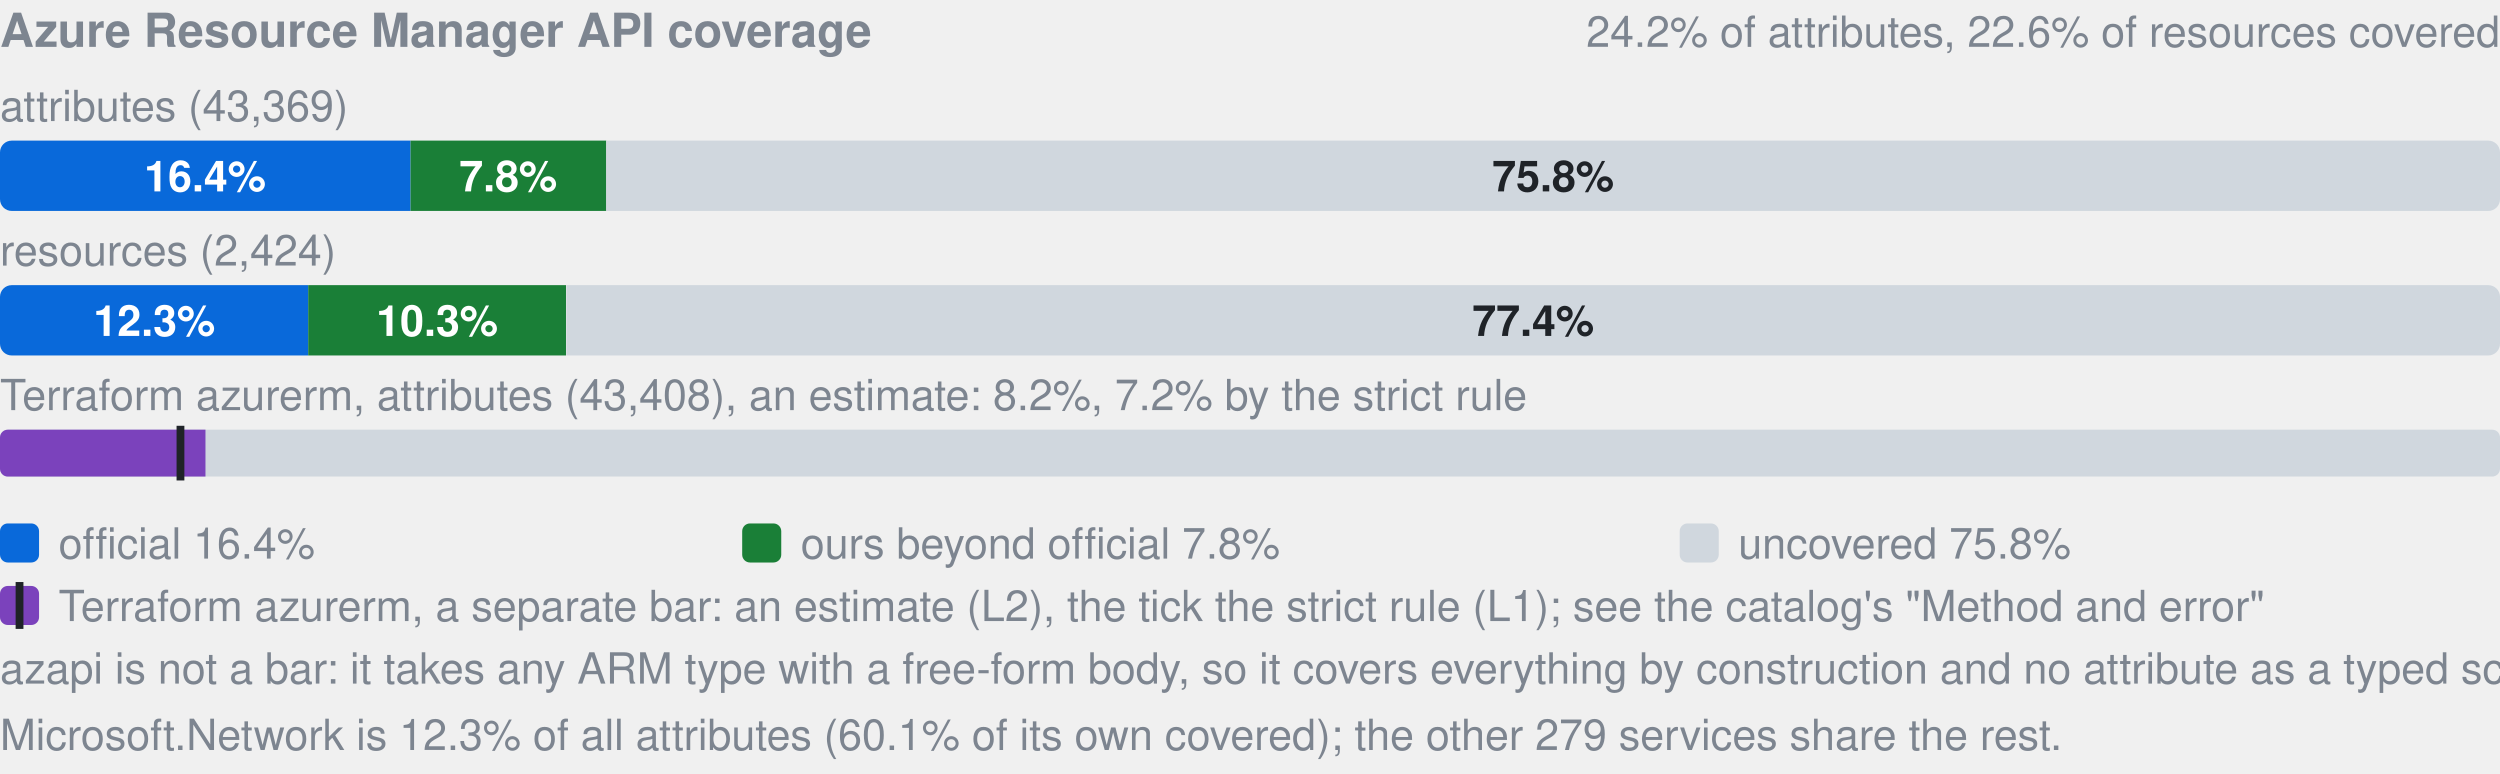
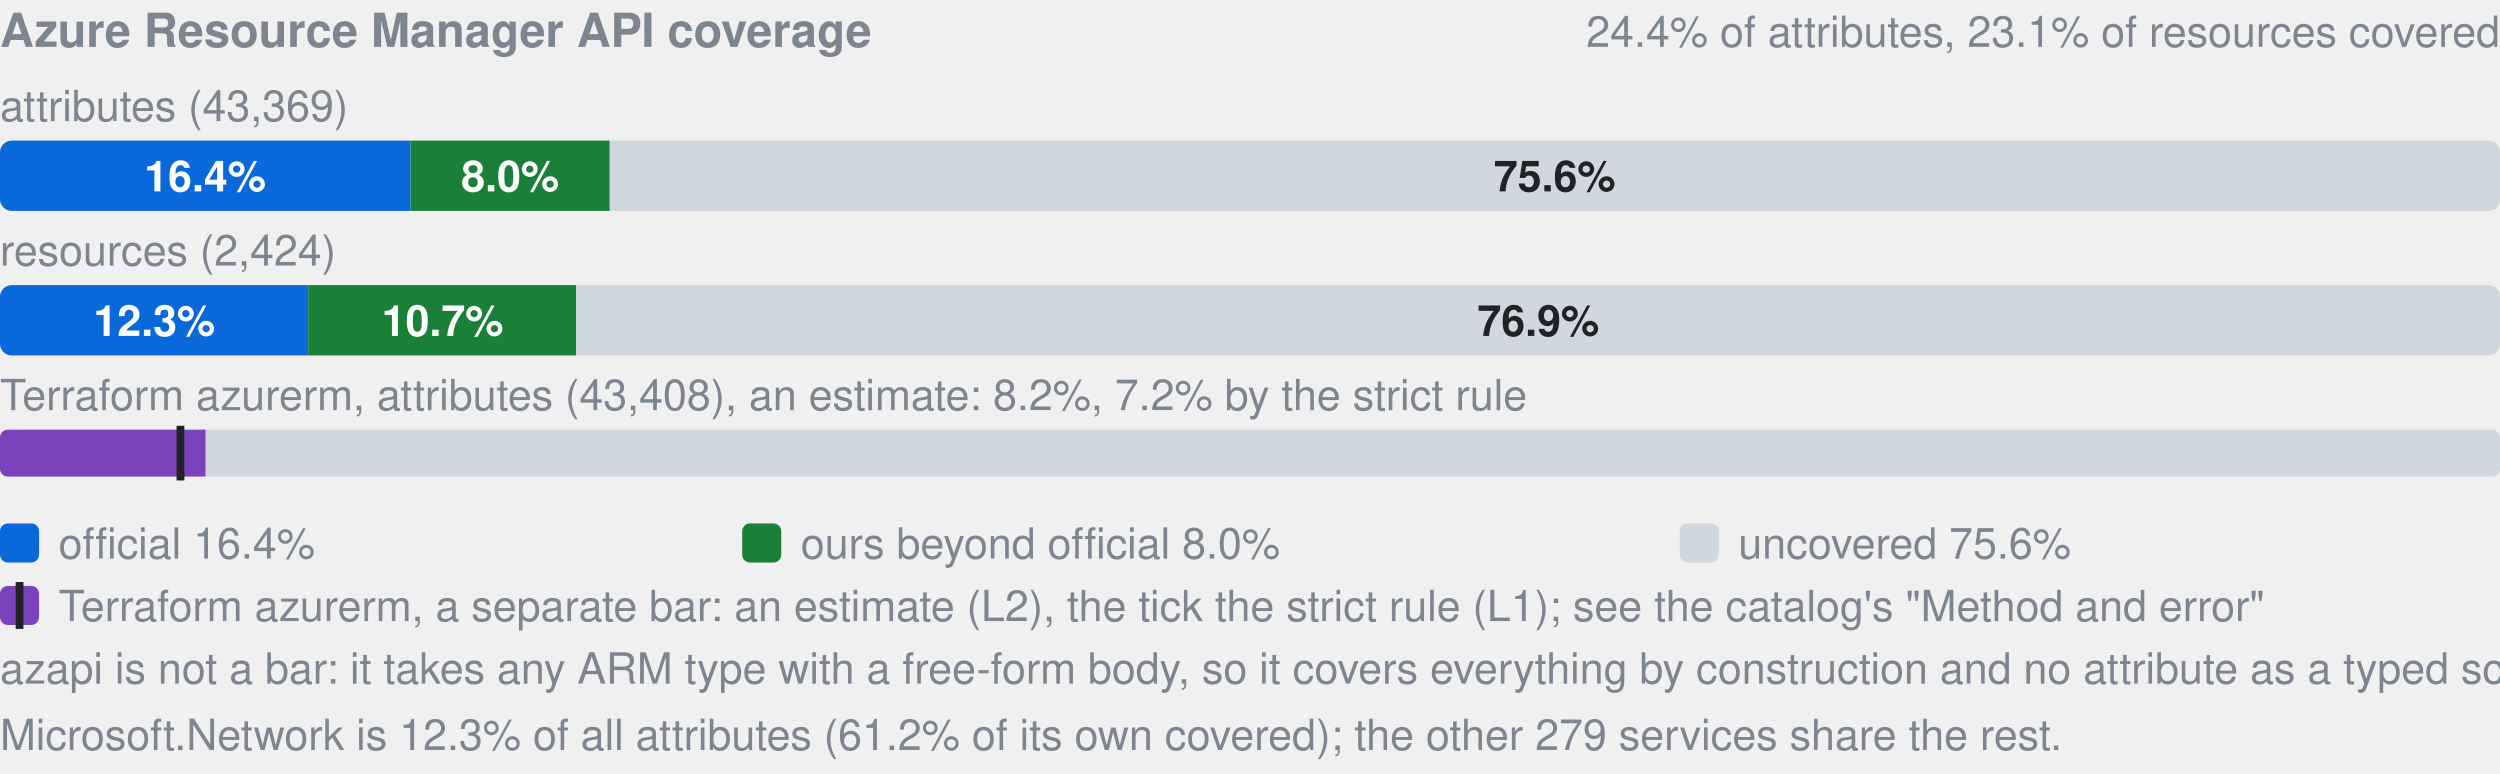
- <svg xmlns="http://www.w3.org/2000/svg" width="640" height="198" viewBox="0 0 640 198" role="img" aria-label="Azure Resource Manager API coverage: by attributes 16.4% official, 7.8% ours beyond official, 75.8% uncovered, of 43369; by resources 12.3% official, 10.3% ours beyond official, 77.4% uncovered, of 2424; Terraform azurerm, an estimate: 8.2% (L2), 7.2% by the strict rule (L1). azapi is not a bar: it takes any ARM type with a free-form body, so it covers everything by construction and no attribute as a typed schema.">
+ <svg xmlns="http://www.w3.org/2000/svg" width="640" height="198" viewBox="0 0 640 198" role="img" aria-label="Azure Resource Manager API coverage: by attributes 16.4% official, 8.0% ours beyond official, 75.6% uncovered, of 43369; by resources 12.3% official, 10.7% ours beyond official, 76.9% uncovered, of 2424; Terraform azurerm, an estimate: 8.2% (L2), 7.2% by the strict rule (L1). azapi is not a bar: it takes any ARM type with a free-form body, so it covers everything by construction and no attribute as a typed schema.">
  <style>text{font-family:-apple-system,BlinkMacSystemFont,"Segoe UI",Helvetica,Arial,sans-serif}.s{font-size:11px;font-weight:600}.t{font-size:11px;fill:#7d8590}.h{font-size:12px;font-weight:600;fill:#7d8590}</style>
  <text x="0" y="12" class="h">Azure Resource Manager API coverage</text>
-   <text x="640" y="12" text-anchor="end" class="t">24.2% of attributes, 22.6% of resources covered</text>
+   <text x="640" y="12" text-anchor="end" class="t">24.4% of attributes, 23.1% of resources covered</text>
  <text x="0" y="31" class="t">attributes (43,369)</text>
  <clipPath id="a">
    <rect x="0.0" y="36.0" width="640.0" height="18.0" rx="3" />
  </clipPath>
  <g clip-path="url(#a)">
    <rect x="0.0" y="36.0" width="105.1" height="18.0" fill="#0969da" />
-     <rect x="105.1" y="36.0" width="50.1" height="18.0" fill="#1a7f37" />
-     <rect x="155.2" y="36.0" width="484.8" height="18.0" fill="#d0d7de" />
+     <rect x="105.1" y="36.0" width="51.0" height="18.0" fill="#1a7f37" />
+     <rect x="156.1" y="36.0" width="483.9" height="18.0" fill="#d0d7de" />
  </g>
  <text x="52.5" y="49.0" text-anchor="middle" fill="#fff" class="s">16.4%</text>
-   <text x="130.1" y="49.0" text-anchor="middle" fill="#fff" class="s">7.8%</text>
-   <text x="397.6" y="49.0" text-anchor="middle" fill="#1f2328" class="s">75.8%</text>
+   <text x="130.6" y="49.0" text-anchor="middle" fill="#fff" class="s">8.0%</text>
+   <text x="398.0" y="49.0" text-anchor="middle" fill="#1f2328" class="s">75.6%</text>
  <text x="0" y="68" class="t">resources (2,424)</text>
  <clipPath id="r">
    <rect x="0.0" y="73.0" width="640.0" height="18.0" rx="3" />
  </clipPath>
  <g clip-path="url(#r)">
    <rect x="0.0" y="73.0" width="78.9" height="18.0" fill="#0969da" />
-     <rect x="78.9" y="73.0" width="66.0" height="18.0" fill="#1a7f37" />
-     <rect x="145.0" y="73.0" width="495.0" height="18.0" fill="#d0d7de" />
+     <rect x="78.9" y="73.0" width="68.6" height="18.0" fill="#1a7f37" />
+     <rect x="147.6" y="73.0" width="492.4" height="18.0" fill="#d0d7de" />
  </g>
  <text x="39.5" y="86.0" text-anchor="middle" fill="#fff" class="s">12.3%</text>
-   <text x="111.9" y="86.0" text-anchor="middle" fill="#fff" class="s">10.3%</text>
-   <text x="392.5" y="86.0" text-anchor="middle" fill="#1f2328" class="s">77.4%</text>
+   <text x="113.3" y="86.0" text-anchor="middle" fill="#fff" class="s">10.7%</text>
+   <text x="393.8" y="86.0" text-anchor="middle" fill="#1f2328" class="s">76.9%</text>
  <text x="0" y="105" class="t">Terraform azurerm, attributes (43,408), an estimate: 8.2%, 7.2% by the strict rule</text>
  <clipPath id="tf">
    <rect x="0.0" y="110.0" width="640.0" height="12.0" rx="2" />
  </clipPath>
  <g clip-path="url(#tf)">
    <rect x="0.0" y="110.0" width="640.0" height="12.0" fill="#d0d7de" />
    <rect x="0.0" y="110.0" width="52.6" height="12.0" fill="#7b42bc" />
  </g>
  <rect x="45.2" y="109.0" width="2" height="14.0" fill="#1f2328" />
  <rect x="0" y="134" width="10" height="10" rx="2" fill="#0969da" />
  <text x="15" y="143" class="t">official 16.4%</text>
  <rect x="190" y="134" width="10" height="10" rx="2" fill="#1a7f37" />
-   <text x="205" y="143" class="t">ours beyond official 7.8%</text>
+   <text x="205" y="143" class="t">ours beyond official 8.0%</text>
  <rect x="430" y="134" width="10" height="10" rx="2" fill="#d0d7de" />
-   <text x="445" y="143" class="t">uncovered 75.8%</text>
+   <text x="445" y="143" class="t">uncovered 75.6%</text>
  <rect x="0" y="150" width="10" height="10" rx="2" fill="#7b42bc" />
  <rect x="4" y="149" width="2" height="12" fill="#1f2328" />
  <text x="15" y="159" class="t">Terraform azurerm, a separate bar: an estimate (L2), the tick the strict rule (L1); see the catalog's "Method and error"</text>
  <text x="0" y="175" class="t">azapi is not a bar: it takes any ARM type with a free-form body, so it covers everything by construction and no attribute as a typed schema.</text>
-   <text x="0" y="192" class="t">Microsoft.Network is 12.3% of all attributes (60.1% of its own covered); the other 279 services share the rest.</text>
+   <text x="0" y="192" class="t">Microsoft.Network is 12.3% of all attributes (61.2% of its own covered); the other 279 services share the rest.</text>
</svg>
